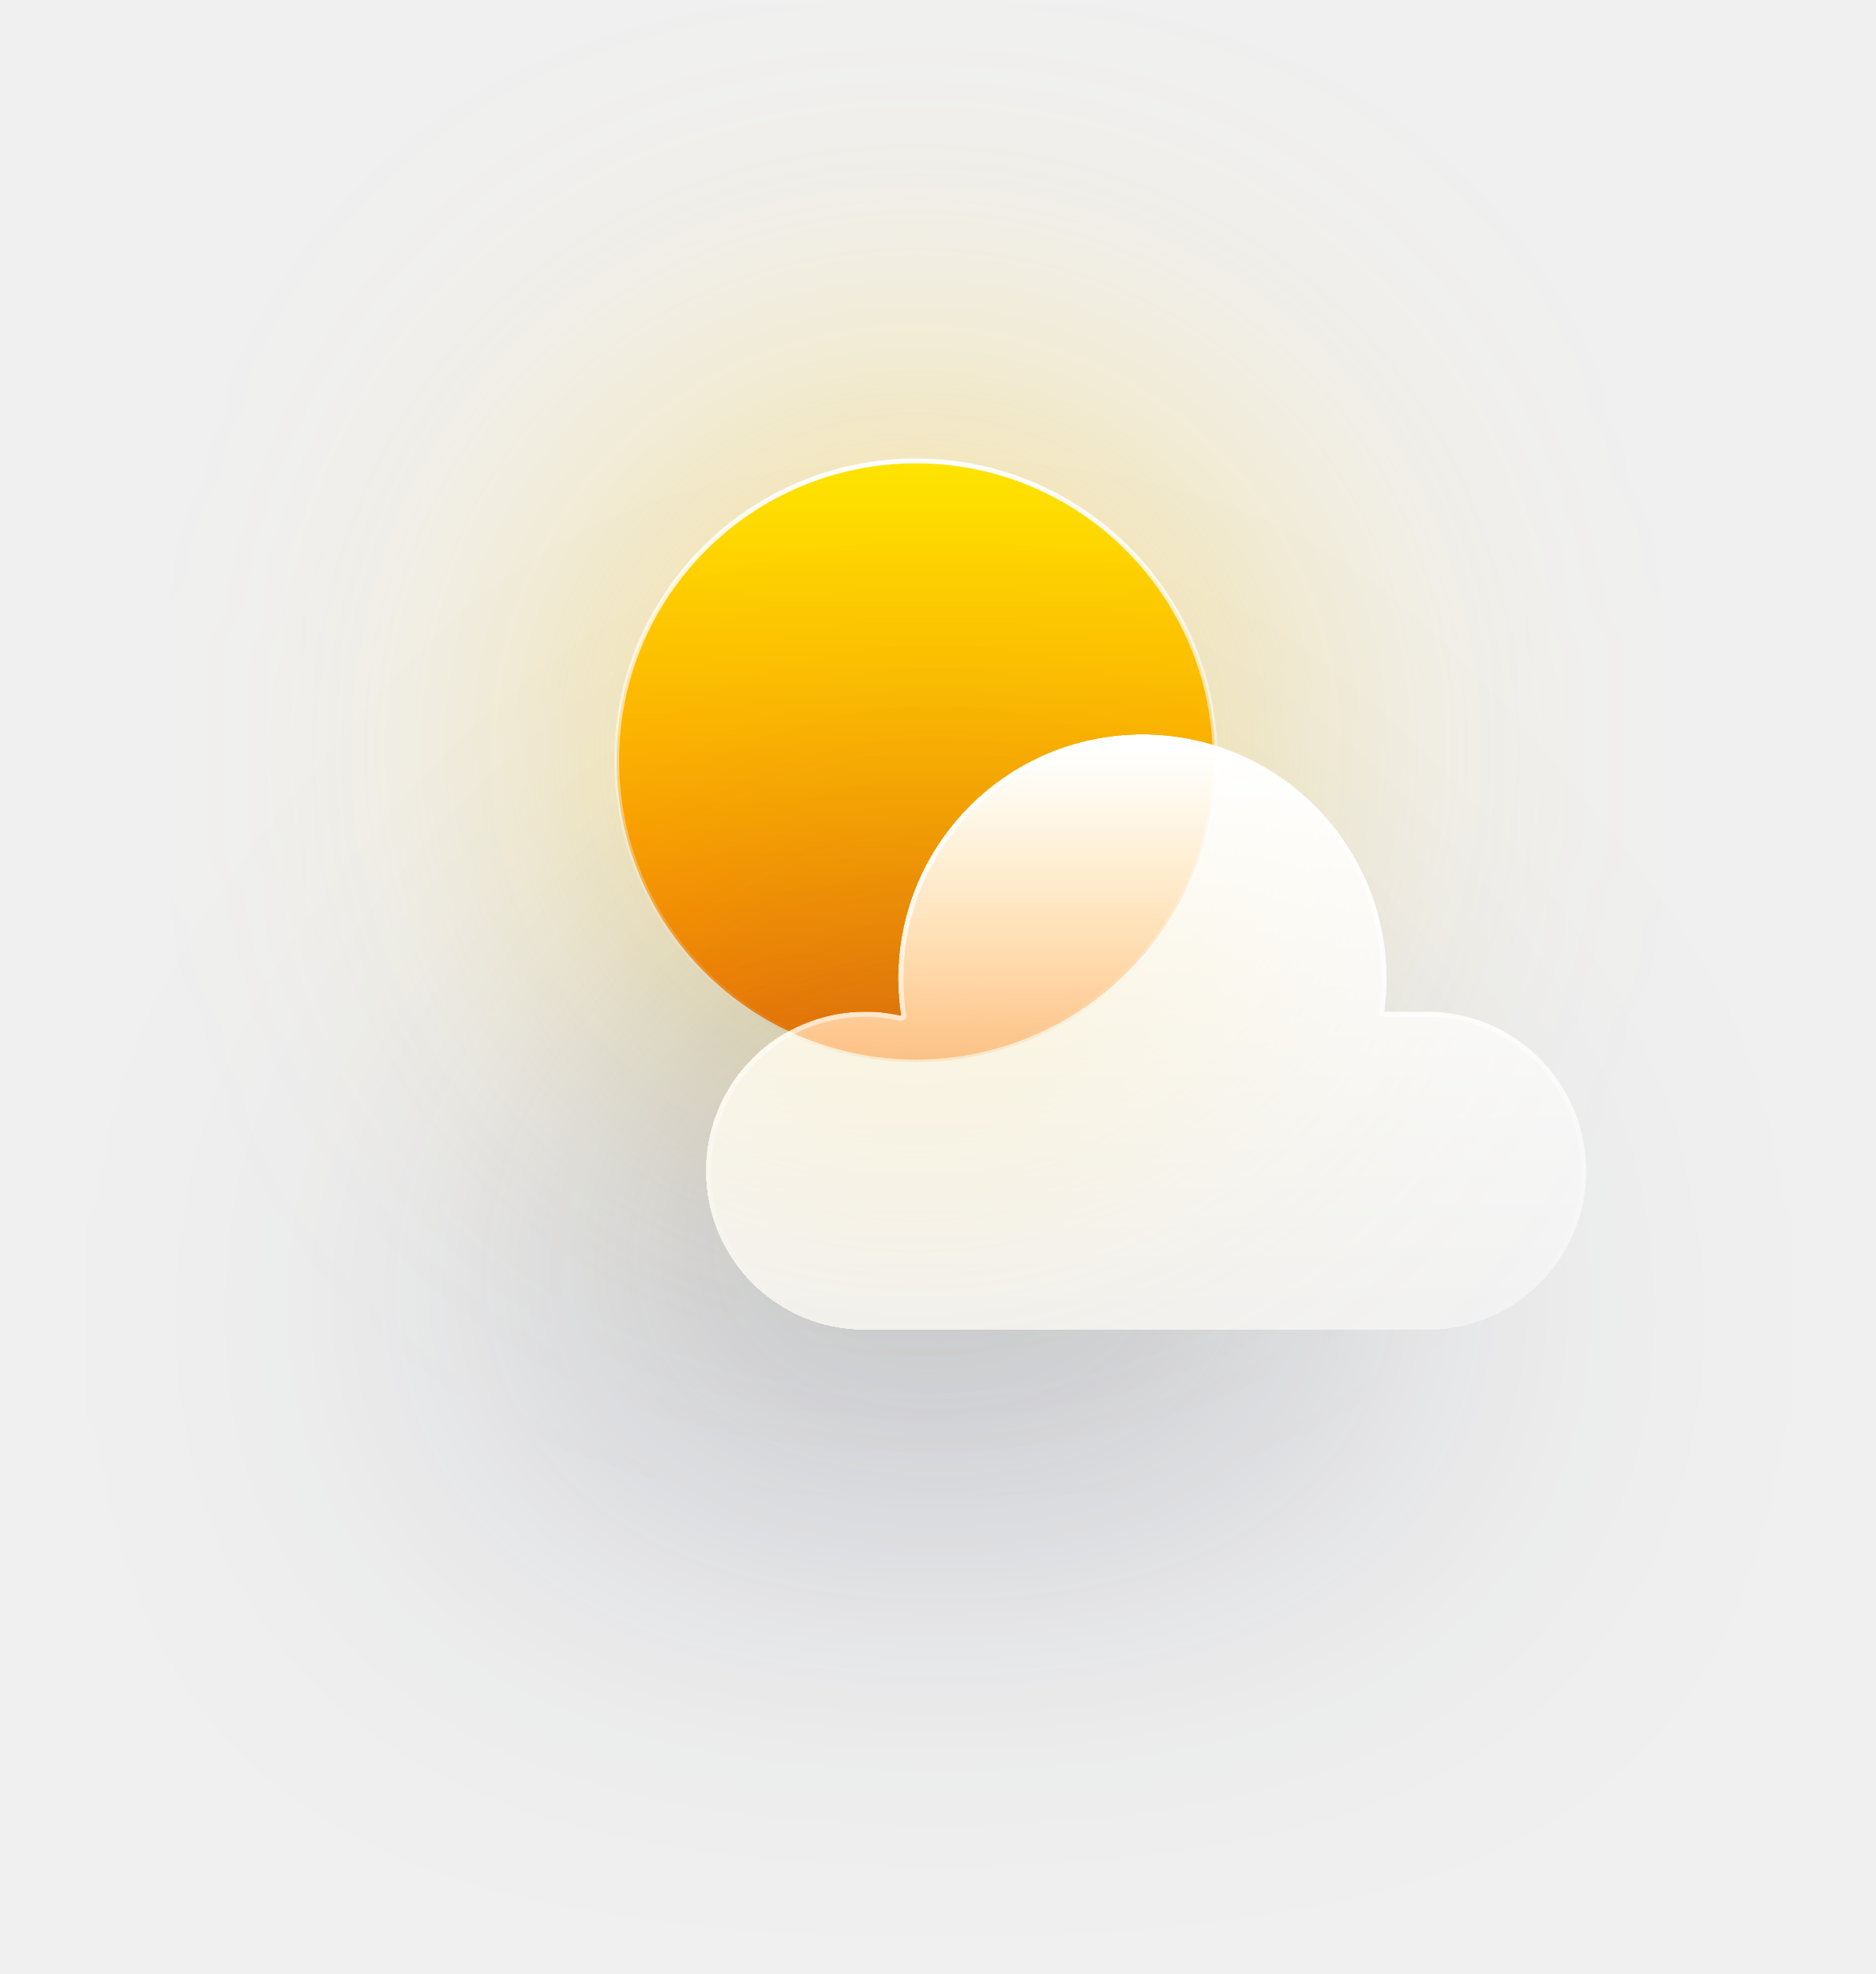
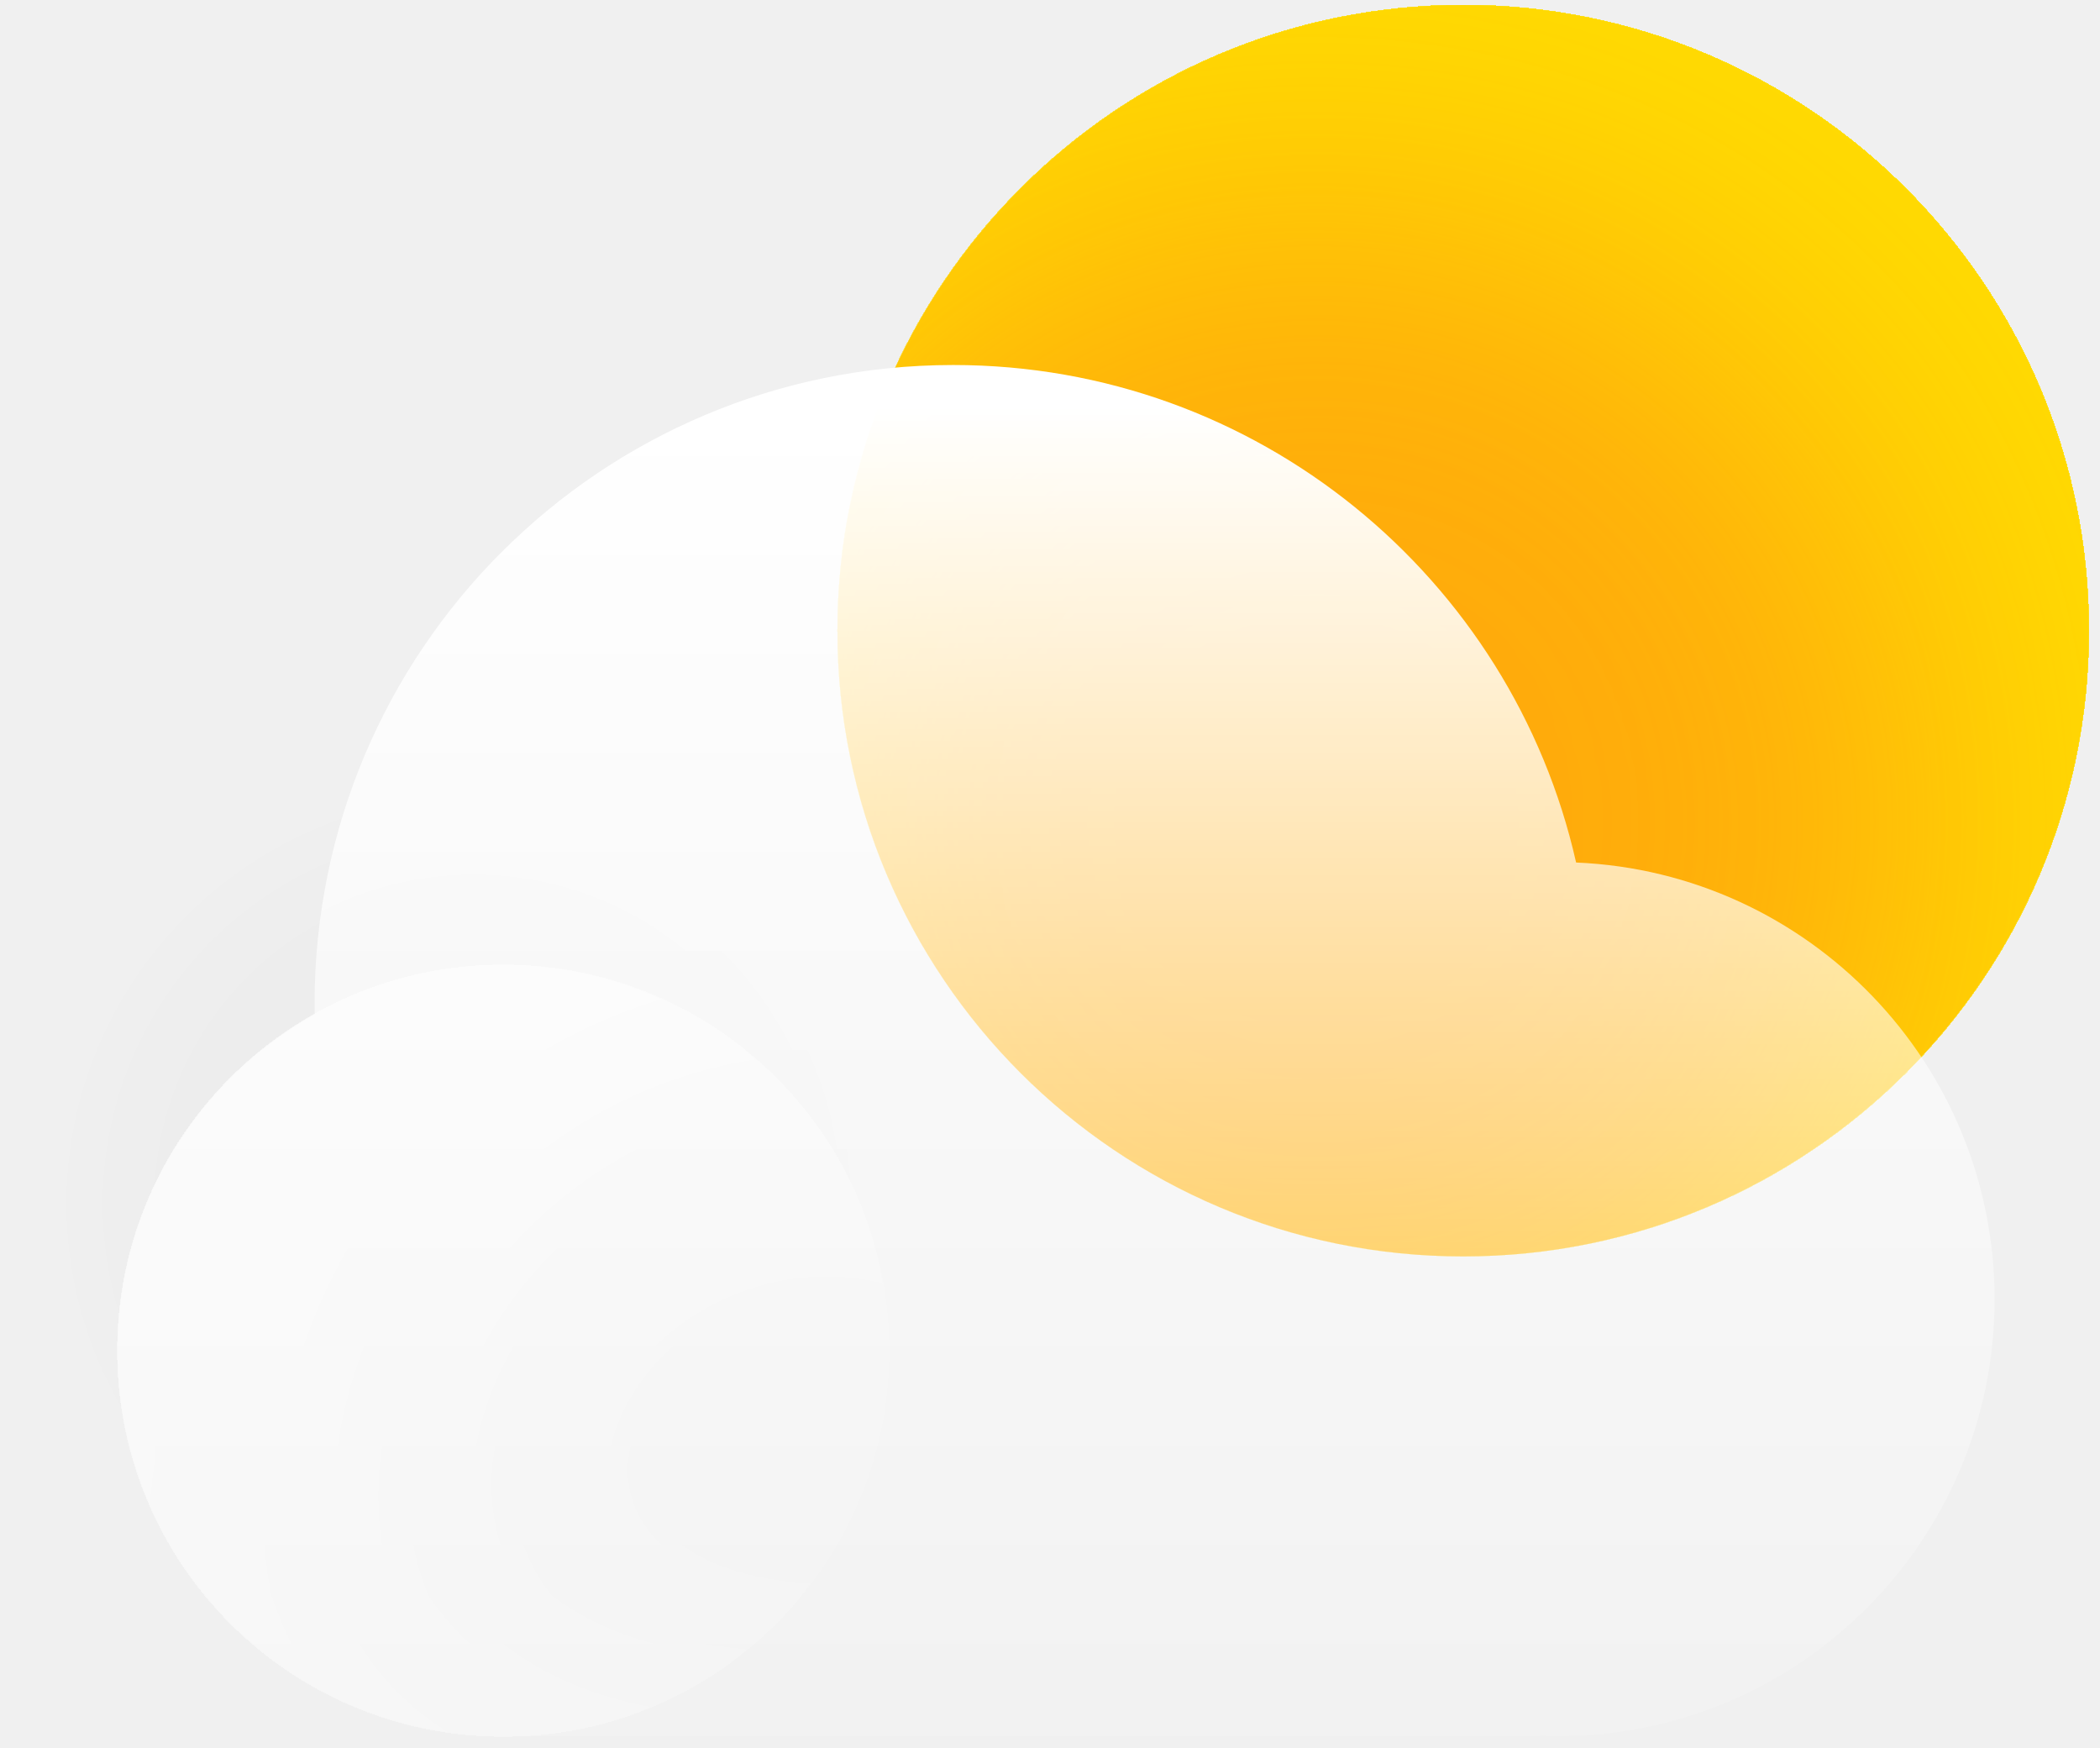
- <svg xmlns="http://www.w3.org/2000/svg" width="191" height="201" viewBox="0 0 191 201" fill="none">
-   <g filter="url(#filter0_f_366_883)">
-     <ellipse cx="93.271" cy="76.366" rx="31.771" ry="31.771" fill="#FFC701" fill-opacity="0.5" />
+ <svg xmlns="http://www.w3.org/2000/svg" width="143" height="119" viewBox="0 0 143 119" fill="none">
+   <g filter="url(#filter0_i_468_866)">
+     <circle cx="99.634" cy="42.95" r="42.607" fill="#FFAB0B" />
  </g>
-   <circle cx="93.271" cy="77.408" r="30.479" fill="url(#paint0_linear_366_883)" stroke="url(#paint1_linear_366_883)" stroke-width="0.5" stroke-linecap="round" />
-   <mask id="mask0_366_883" style="mask-type:alpha" maskUnits="userSpaceOnUse" x="62" y="63" width="62" height="46">
-     <path d="M124 77.408C124 94.379 110.242 108.137 93.271 108.137C76.299 108.137 62.541 94.379 62.541 77.408C62.541 60.437 73.956 64.387 90.927 64.387C107.898 64.387 124 60.437 124 77.408Z" fill="url(#paint2_linear_366_883)" />
-   </mask>
-   <g mask="url(#mask0_366_883)">
-     <g filter="url(#filter1_f_366_883)">
-       <path fill-rule="evenodd" clip-rule="evenodd" d="M140.146 133.658C140.146 146.027 130.119 156.054 117.75 156.054C117.663 156.054 117.576 156.053 117.49 156.052V156.054H38.844L38.845 156.053C38.758 156.054 38.671 156.054 38.583 156.054C26.214 156.054 16.188 146.027 16.188 133.658C16.188 121.289 26.214 111.262 38.583 111.262C49.245 111.262 58.166 118.712 60.426 128.69L68.01 119.075L91.709 111.262H117.49V111.264C117.576 111.263 117.663 111.262 117.75 111.262C130.119 111.262 140.146 121.289 140.146 133.658Z" fill="#E18700" />
-     </g>
-   </g>
-   <g filter="url(#filter2_bd_366_883)">
-     <mask id="path-5-inside-1_366_883" fill="white">
-       <path fill-rule="evenodd" clip-rule="evenodd" d="M145.126 135.403C145.189 135.404 145.252 135.404 145.315 135.404C154.254 135.404 161.5 128.158 161.5 119.219C161.5 110.28 154.254 103.034 145.315 103.034C145.252 103.034 145.189 103.034 145.126 103.035V103.034H140.945C141.096 101.926 141.174 100.795 141.174 99.646C141.174 85.926 130.052 74.804 116.332 74.804C102.612 74.804 91.489 85.926 91.489 99.646C91.489 100.941 91.588 102.212 91.779 103.454C90.598 103.179 89.367 103.034 88.102 103.034C79.163 103.034 71.917 110.28 71.917 119.219C71.917 128.158 79.163 135.404 88.102 135.404C88.165 135.404 88.228 135.404 88.291 135.403L88.29 135.404H145.126V135.403Z" />
-     </mask>
-     <path fill-rule="evenodd" clip-rule="evenodd" d="M145.126 135.403C145.189 135.404 145.252 135.404 145.315 135.404C154.254 135.404 161.5 128.158 161.5 119.219C161.5 110.28 154.254 103.034 145.315 103.034C145.252 103.034 145.189 103.034 145.126 103.035V103.034H140.945C141.096 101.926 141.174 100.795 141.174 99.646C141.174 85.926 130.052 74.804 116.332 74.804C102.612 74.804 91.489 85.926 91.489 99.646C91.489 100.941 91.588 102.212 91.779 103.454C90.598 103.179 89.367 103.034 88.102 103.034C79.163 103.034 71.917 110.28 71.917 119.219C71.917 128.158 79.163 135.404 88.102 135.404C88.165 135.404 88.228 135.404 88.291 135.403L88.29 135.404H145.126V135.403Z" fill="url(#paint3_linear_366_883)" shape-rendering="crispEdges" />
-     <path d="M145.126 135.403L145.132 134.903C144.998 134.902 144.87 134.954 144.775 135.048C144.68 135.142 144.626 135.27 144.626 135.403H145.126ZM145.126 103.035H144.626C144.626 103.169 144.68 103.297 144.775 103.391C144.87 103.484 144.998 103.536 145.132 103.535L145.126 103.035ZM145.126 103.034H145.626C145.626 102.758 145.402 102.534 145.126 102.534V103.034ZM140.945 103.034L140.45 102.966C140.43 103.109 140.474 103.254 140.569 103.363C140.663 103.471 140.801 103.534 140.945 103.534V103.034ZM91.779 103.454L91.666 103.941C91.828 103.978 91.998 103.933 92.119 103.82C92.241 103.707 92.299 103.542 92.273 103.378L91.779 103.454ZM88.291 135.403L88.683 135.713C88.802 135.562 88.824 135.356 88.739 135.183C88.654 135.01 88.478 134.901 88.285 134.903L88.291 135.403ZM88.29 135.404L87.897 135.094C87.779 135.245 87.756 135.45 87.84 135.622C87.923 135.795 88.098 135.904 88.29 135.904V135.404ZM145.126 135.404V135.904C145.402 135.904 145.626 135.681 145.626 135.404H145.126ZM145.12 135.903C145.185 135.904 145.25 135.904 145.315 135.904V134.904C145.254 134.904 145.193 134.904 145.132 134.903L145.12 135.903ZM145.315 135.904C154.53 135.904 162 128.434 162 119.219H161C161 127.882 153.977 134.904 145.315 134.904V135.904ZM162 119.219C162 110.004 154.53 102.534 145.315 102.534V103.534C153.977 103.534 161 110.556 161 119.219H162ZM145.315 102.534C145.25 102.534 145.185 102.534 145.12 102.535L145.132 103.535C145.193 103.534 145.254 103.534 145.315 103.534V102.534ZM144.626 103.034V103.035H145.626V103.034H144.626ZM140.945 103.534H145.126V102.534H140.945V103.534ZM141.441 103.101C141.595 101.971 141.674 100.818 141.674 99.646H140.674C140.674 100.773 140.598 101.881 140.45 102.966L141.441 103.101ZM141.674 99.646C141.674 85.65 130.328 74.304 116.332 74.304V75.304C129.776 75.304 140.674 86.202 140.674 99.646H141.674ZM116.332 74.304C102.336 74.304 90.989 85.65 90.989 99.646H91.989C91.989 86.202 102.888 75.304 116.332 75.304V74.304ZM90.989 99.646C90.989 100.966 91.09 102.263 91.285 103.53L92.273 103.378C92.087 102.161 91.989 100.915 91.989 99.646H90.989ZM91.892 102.966C90.674 102.683 89.405 102.534 88.102 102.534V103.534C89.329 103.534 90.522 103.675 91.666 103.941L91.892 102.966ZM88.102 102.534C78.887 102.534 71.417 110.004 71.417 119.219H72.417C72.417 110.556 79.439 103.534 88.102 103.534V102.534ZM71.417 119.219C71.417 128.434 78.887 135.904 88.102 135.904V134.904C79.439 134.904 72.417 127.882 72.417 119.219H71.417ZM88.102 135.904C88.167 135.904 88.231 135.904 88.296 135.903L88.285 134.903C88.224 134.904 88.163 134.904 88.102 134.904V135.904ZM88.682 135.715L88.683 135.713L87.898 135.093L87.897 135.094L88.682 135.715ZM145.126 134.904H88.29V135.904H145.126V134.904ZM144.626 135.403V135.404H145.626V135.403H144.626Z" fill="url(#paint4_linear_366_883)" mask="url(#path-5-inside-1_366_883)" />
+   <path fill-rule="evenodd" clip-rule="evenodd" d="M34.848 118.235C34.654 118.239 34.46 118.241 34.265 118.241C19.759 118.241 8 106.482 8 91.977C8 82.133 13.416 73.554 21.43 69.056C21.426 68.818 21.424 68.579 21.424 68.339C21.424 44.324 40.892 24.856 64.907 24.856C85.621 24.856 102.953 39.341 107.325 58.735C123.175 59.401 135.821 72.461 135.821 88.475C135.821 104.915 122.494 118.241 106.054 118.241C105.664 118.241 105.274 118.234 104.887 118.219V118.241H34.848V118.235Z" fill="url(#paint0_linear_468_866)" />
+   <g style="mix-blend-mode:soft-light" filter="url(#filter1_di_468_866)">
+     <circle cx="34.265" cy="91.977" r="26.265" fill="#848484" />
  </g>
  <defs>
-     <filter id="filter0_f_366_883" x="17.5" y="0.596" width="151.542" height="151.542" filterUnits="userSpaceOnUse" color-interpolation-filters="sRGB">
+     <filter id="filter0_i_468_866" x="47.027" y="0.343" width="95.214" height="98.214" filterUnits="userSpaceOnUse" color-interpolation-filters="sRGB">
      <feFlood flood-opacity="0" result="BackgroundImageFix" />
      <feBlend mode="normal" in="SourceGraphic" in2="BackgroundImageFix" result="shape" />
-       <feGaussianBlur stdDeviation="22" result="effect1_foregroundBlur_366_883" />
+       <feColorMatrix in="SourceAlpha" type="matrix" values="0 0 0 0 0 0 0 0 0 0 0 0 0 0 0 0 0 0 127 0" result="hardAlpha" />
+       <feOffset dx="-10" dy="13" />
+       <feGaussianBlur stdDeviation="12" />
+       <feComposite in2="hardAlpha" operator="arithmetic" k2="-1" k3="1" />
+       <feColorMatrix type="matrix" values="0 0 0 0 1 0 0 0 0 0.886 0 0 0 0 0 0 0 0 0.9 0" />
+       <feBlend mode="normal" in2="shape" result="effect1_innerShadow_468_866" />
    </filter>
-     <filter id="filter1_f_366_883" x="2.188" y="97.262" width="151.958" height="72.792" filterUnits="userSpaceOnUse" color-interpolation-filters="sRGB">
+     <filter id="filter1_di_468_866" x="0" y="49.712" width="82.529" height="80.529" filterUnits="userSpaceOnUse" color-interpolation-filters="sRGB">
      <feFlood flood-opacity="0" result="BackgroundImageFix" />
-       <feBlend mode="normal" in="SourceGraphic" in2="BackgroundImageFix" result="shape" />
-       <feGaussianBlur stdDeviation="7" result="effect1_foregroundBlur_366_883" />
+       <feColorMatrix in="SourceAlpha" type="matrix" values="0 0 0 0 0 0 0 0 0 0 0 0 0 0 0 0 0 0 127 0" result="hardAlpha" />
+       <feOffset dx="-2" dy="-10" />
+       <feGaussianBlur stdDeviation="3" />
+       <feColorMatrix type="matrix" values="0 0 0 0 0 0 0 0 0 0 0 0 0 0 0 0 0 0 0.22 0" />
+       <feBlend mode="normal" in2="BackgroundImageFix" result="effect1_dropShadow_468_866" />
+       <feBlend mode="normal" in="SourceGraphic" in2="effect1_dropShadow_468_866" result="shape" />
+       <feColorMatrix in="SourceAlpha" type="matrix" values="0 0 0 0 0 0 0 0 0 0 0 0 0 0 0 0 0 0 127 0" result="hardAlpha" />
+       <feOffset dx="22" dy="12" />
+       <feGaussianBlur stdDeviation="11" />
+       <feComposite in2="hardAlpha" operator="arithmetic" k2="-1" k3="1" />
+       <feColorMatrix type="matrix" values="0 0 0 0 1 0 0 0 0 1 0 0 0 0 1 0 0 0 0.74 0" />
+       <feBlend mode="normal" in2="shape" result="effect2_innerShadow_468_866" />
    </filter>
-     <filter id="filter2_bd_366_883" x="0.917" y="39.804" width="189.583" height="160.601" filterUnits="userSpaceOnUse" color-interpolation-filters="sRGB">
-       <feFlood flood-opacity="0" result="BackgroundImageFix" />
-       <feGaussianBlur in="BackgroundImageFix" stdDeviation="7" />
-       <feComposite in2="SourceAlpha" operator="in" result="effect1_backgroundBlur_366_883" />
-       <feColorMatrix in="SourceAlpha" type="matrix" values="0 0 0 0 0 0 0 0 0 0 0 0 0 0 0 0 0 0 127 0" result="hardAlpha" />
-       <feOffset dx="-21" dy="15" />
-       <feGaussianBlur stdDeviation="25" />
-       <feComposite in2="hardAlpha" operator="out" />
-       <feColorMatrix type="matrix" values="0 0 0 0 0.113 0 0 0 0 0.149 0 0 0 0 0.275 0 0 0 0.25 0" />
-       <feBlend mode="normal" in2="effect1_backgroundBlur_366_883" result="effect2_dropShadow_366_883" />
-       <feBlend mode="normal" in="SourceGraphic" in2="effect2_dropShadow_366_883" result="shape" />
-     </filter>
-     <linearGradient id="paint0_linear_366_883" x1="93.271" y1="46.679" x2="93.271" y2="108.137" gradientUnits="userSpaceOnUse">
-       <stop stop-color="#FFE600" />
-       <stop offset="1" stop-color="#FF7A00" />
-     </linearGradient>
-     <linearGradient id="paint1_linear_366_883" x1="93.271" y1="46.679" x2="93.271" y2="108.137" gradientUnits="userSpaceOnUse">
-       <stop stop-color="white" />
-       <stop offset="1" stop-color="white" stop-opacity="0" />
-     </linearGradient>
-     <linearGradient id="paint2_linear_366_883" x1="93.271" y1="46.679" x2="93.271" y2="108.137" gradientUnits="userSpaceOnUse">
-       <stop stop-color="#FFD600" />
-       <stop offset="1" stop-color="#FF7A00" />
-     </linearGradient>
-     <linearGradient id="paint3_linear_366_883" x1="120.875" y1="76.627" x2="120.875" y2="142.252" gradientUnits="userSpaceOnUse">
-       <stop stop-color="white" />
-       <stop offset="1" stop-color="white" stop-opacity="0" />
-     </linearGradient>
-     <linearGradient id="paint4_linear_366_883" x1="116.708" y1="74.804" x2="116.708" y2="135.404" gradientUnits="userSpaceOnUse">
+     <linearGradient id="paint0_linear_468_866" x1="77.856" y1="27.665" x2="77.856" y2="128.793" gradientUnits="userSpaceOnUse">
      <stop stop-color="white" />
      <stop offset="1" stop-color="white" stop-opacity="0" />
    </linearGradient>
  </defs>
</svg>
